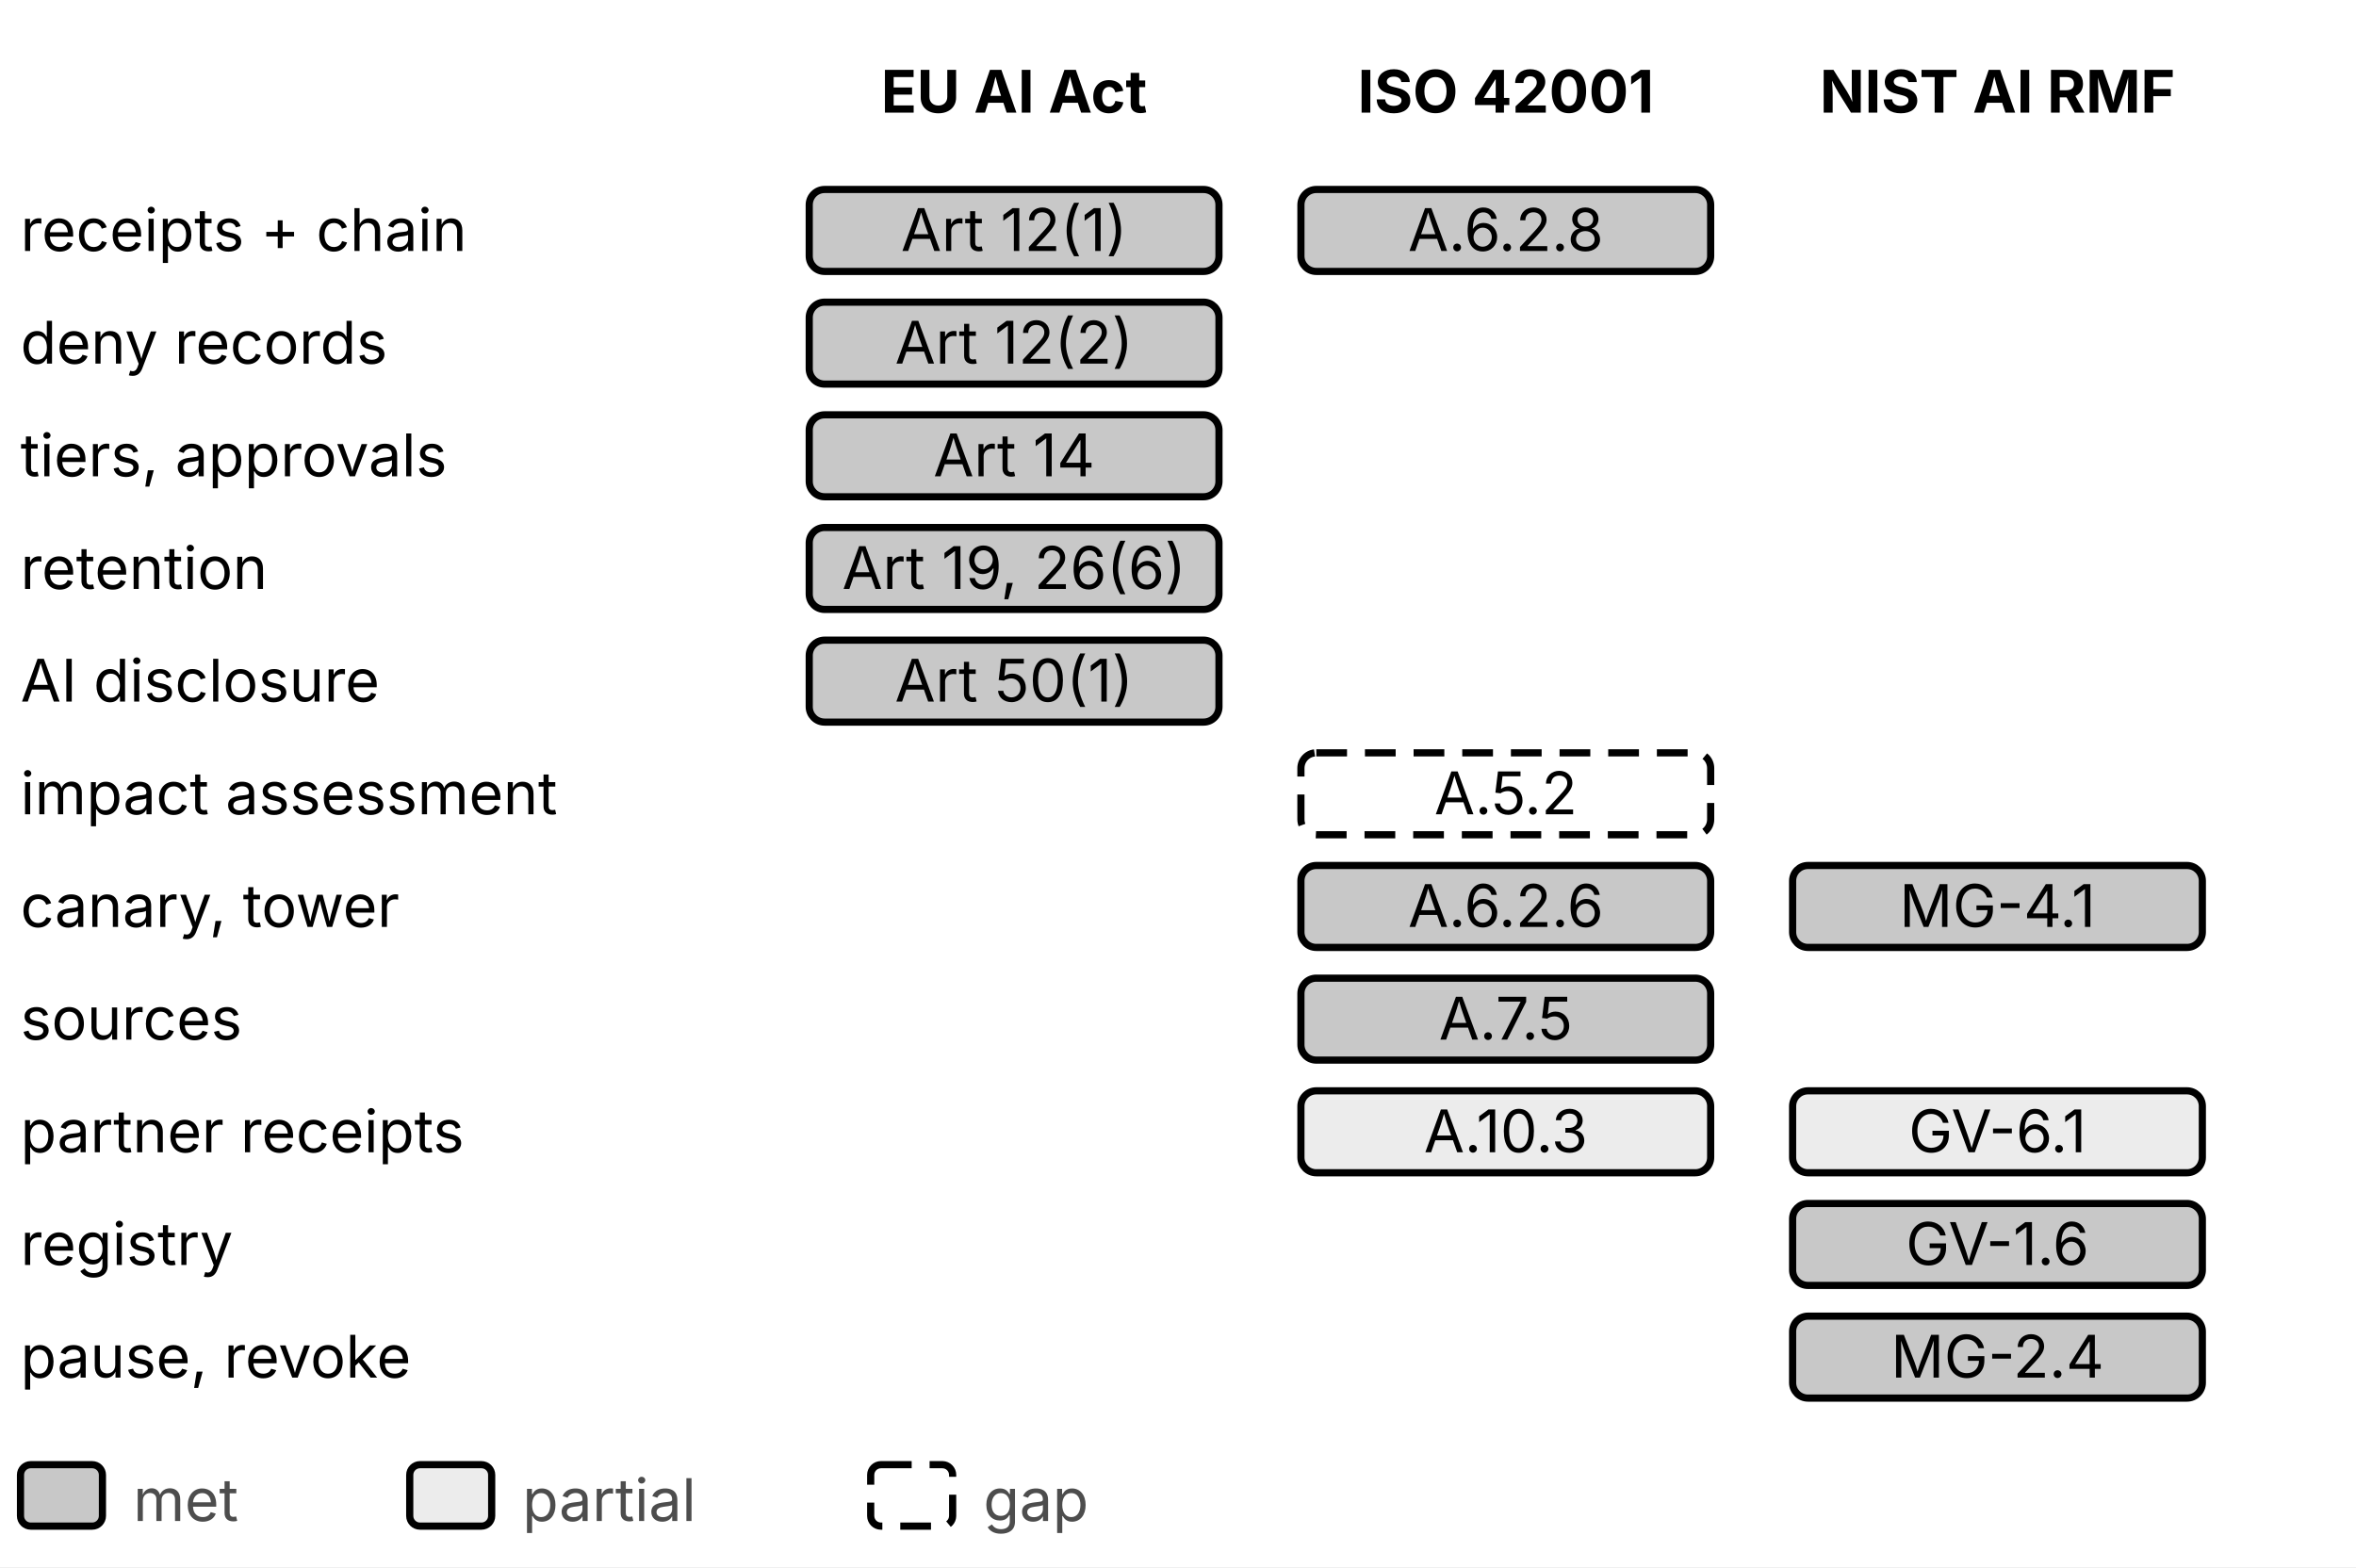
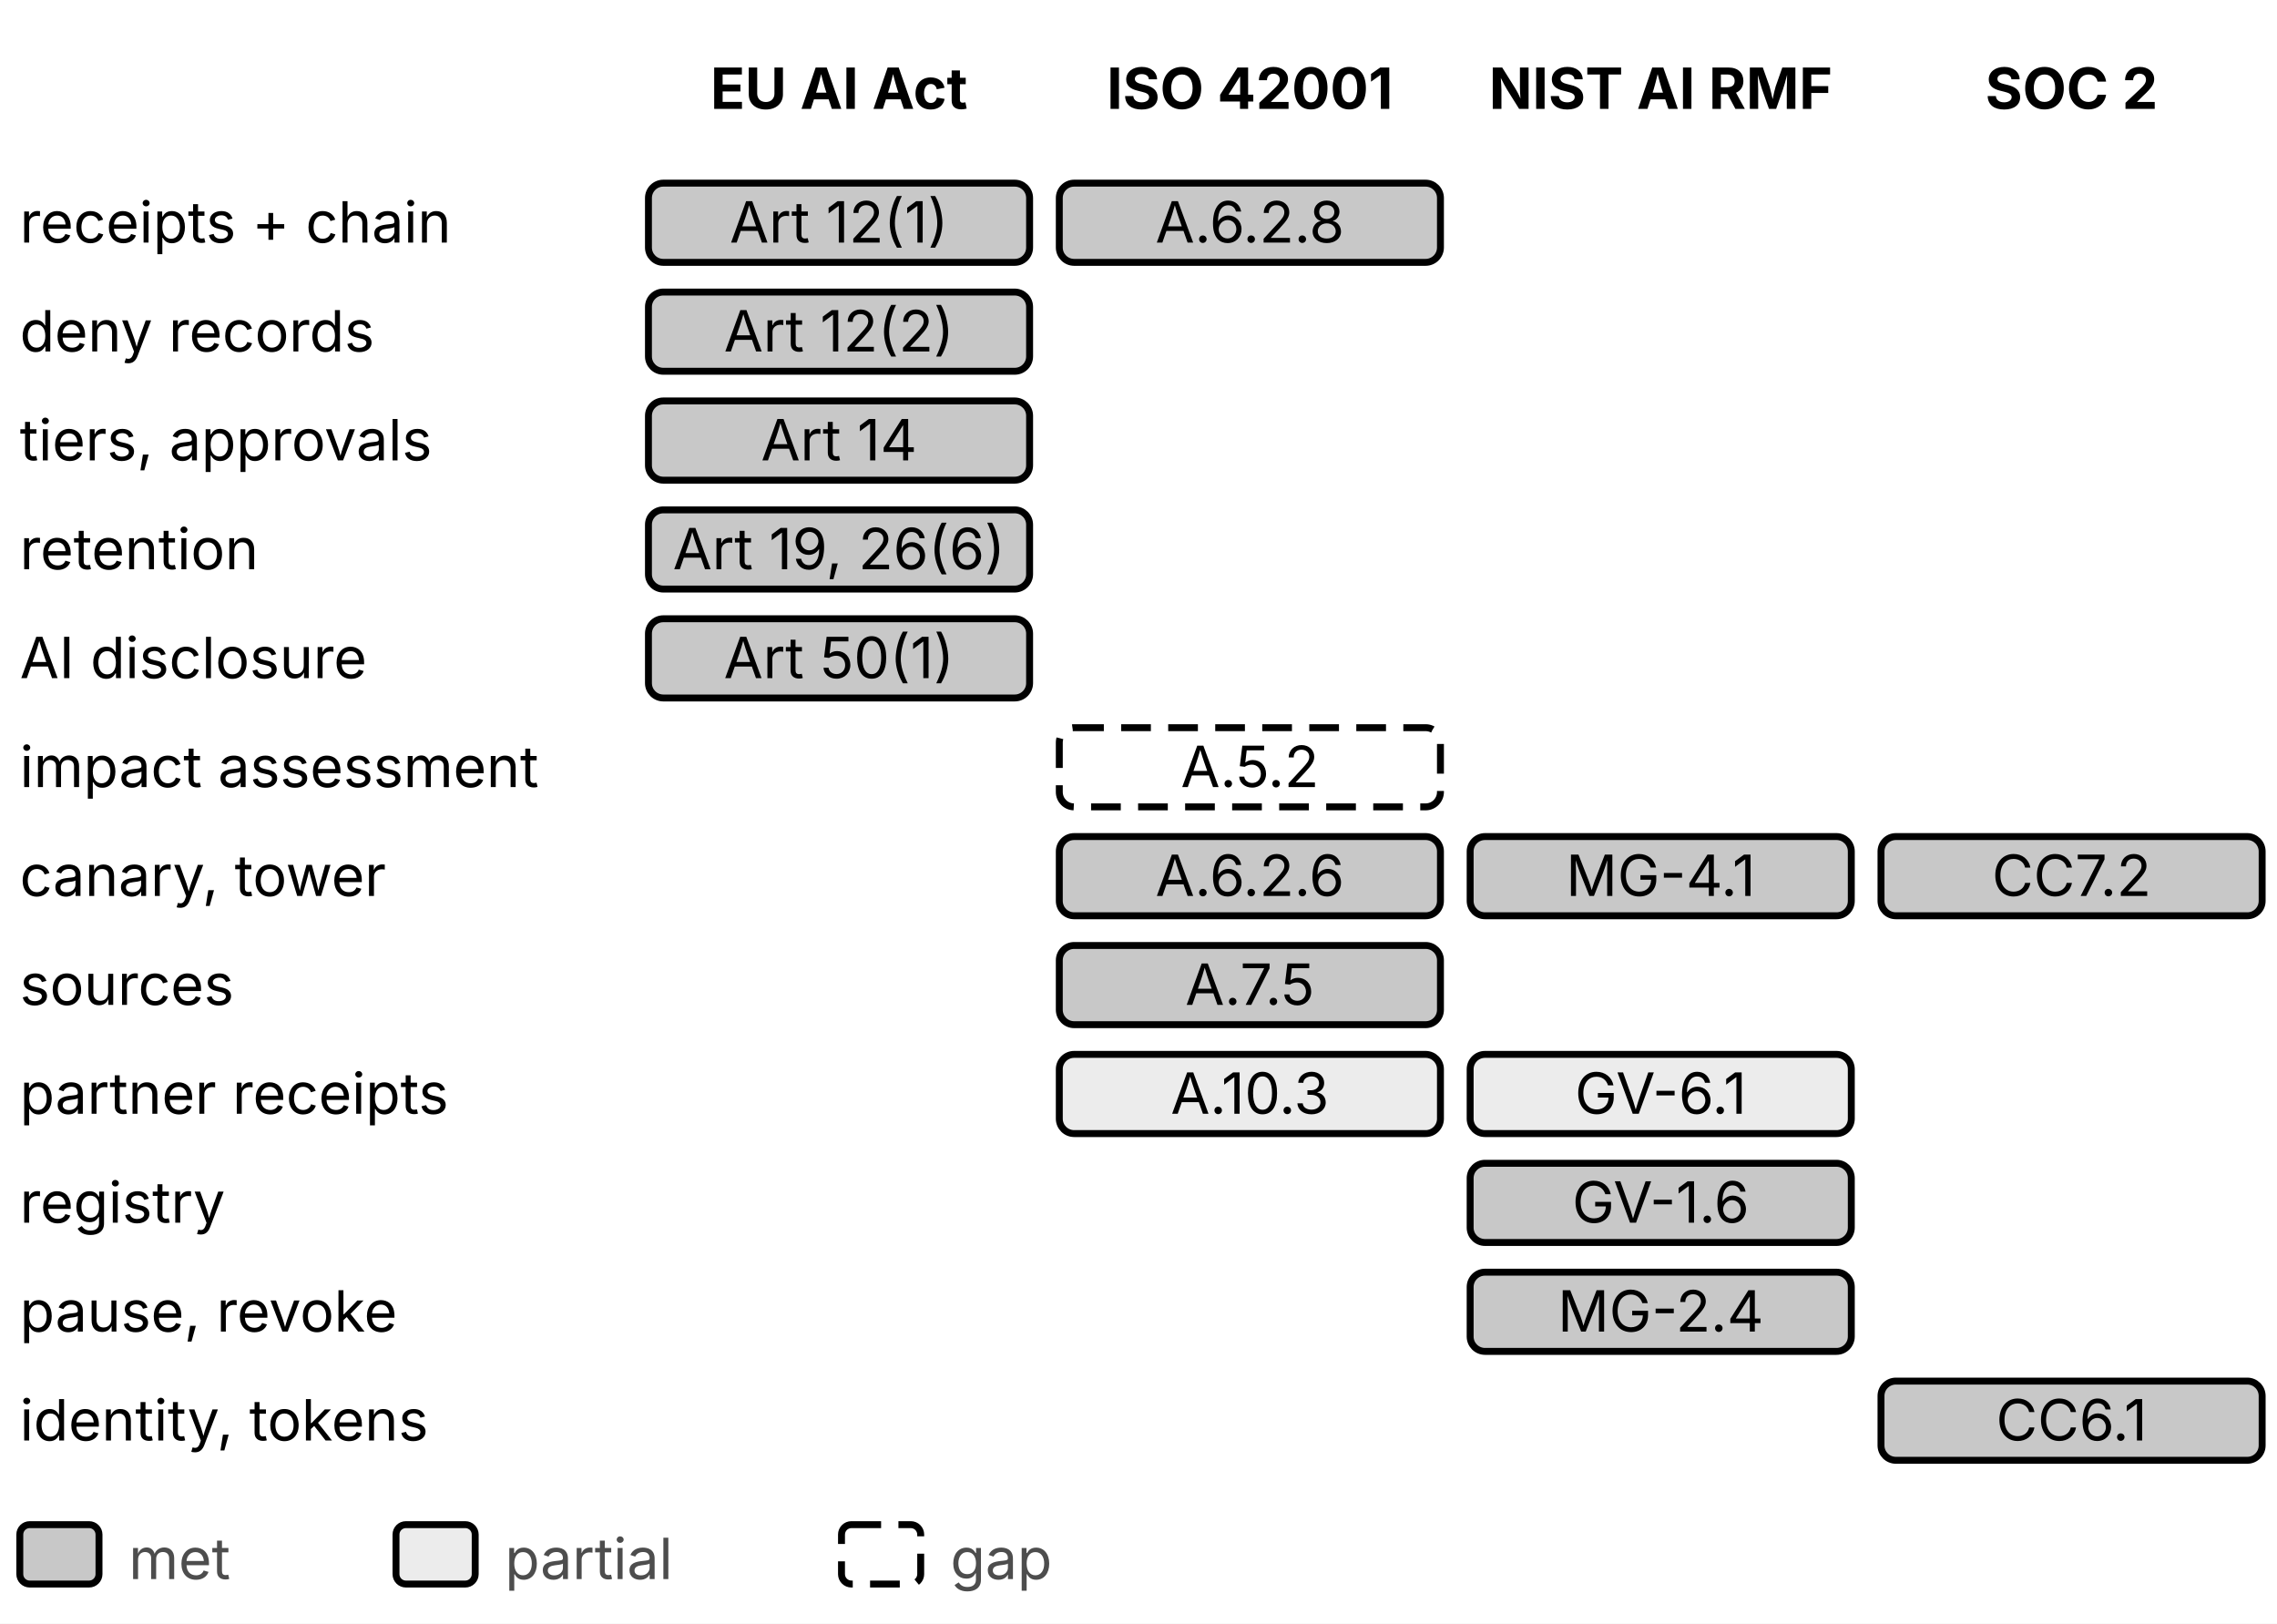
- <svg xmlns="http://www.w3.org/2000/svg" width="4.6in" height="3.06in" viewBox="0 0 460 306">
+ <svg xmlns="http://www.w3.org/2000/svg" width="4.6in" height="3.28in" viewBox="0 0 460 328">
  <defs>
    <marker id="call" viewBox="0 0 10 10" refX="9" refY="5" markerWidth="7" markerHeight="7" orient="auto-start-reverse">
      <path d="M0,0 L10,5 L0,10 z" fill="#000000" />
    </marker>
    <marker id="trace" viewBox="0 0 10 10" refX="9" refY="5" markerWidth="8" markerHeight="8" orient="auto-start-reverse">
      <path d="M1,1 L9,5 L1,9" fill="none" stroke="#000000" stroke-width="1.3" />
    </marker>
  </defs>
-   <rect width="460" height="306" fill="#ffffff" />
-   <text x="198.0" y="22.0" font-family="Inter, 'DejaVu Sans', sans-serif" font-size="11.5" font-weight="700" text-anchor="middle" fill="#000000">EU AI Act</text>
-   <text x="294.0" y="22.0" font-family="Inter, 'DejaVu Sans', sans-serif" font-size="11.5" font-weight="700" text-anchor="middle" fill="#000000">ISO 42001</text>
-   <text x="390.0" y="22.0" font-family="Inter, 'DejaVu Sans', sans-serif" font-size="11.5" font-weight="700" text-anchor="middle" fill="#000000">NIST AI RMF</text>
+   <rect width="460" height="328" fill="#ffffff" />
+   <text x="169.5" y="22.0" font-family="Inter, 'DejaVu Sans', sans-serif" font-size="11.5" font-weight="700" text-anchor="middle" fill="#000000">EU AI Act</text>
+   <text x="252.5" y="22.0" font-family="Inter, 'DejaVu Sans', sans-serif" font-size="11.5" font-weight="700" text-anchor="middle" fill="#000000">ISO 42001</text>
+   <text x="335.5" y="22.0" font-family="Inter, 'DejaVu Sans', sans-serif" font-size="11.5" font-weight="700" text-anchor="middle" fill="#000000">NIST AI RMF</text>
+   <text x="418.5" y="22.0" font-family="Inter, 'DejaVu Sans', sans-serif" font-size="11.5" font-weight="700" text-anchor="middle" fill="#000000">SOC 2</text>
  <text x="4" y="49.0" font-family="Inter, 'DejaVu Sans', sans-serif" font-size="11.5" font-weight="400" text-anchor="start" fill="#000000">receipts + chain</text>
-   <rect x="158" y="37" width="80" height="16" rx="3" fill="#c8c8c8" stroke="#000000" stroke-width="1.4" />
-   <text x="198.0" y="49.0" font-family="Inter, 'DejaVu Sans', sans-serif" font-size="11.5" font-weight="400" text-anchor="middle" fill="#000000">Art 12(1)</text>
-   <rect x="254" y="37" width="80" height="16" rx="3" fill="#c8c8c8" stroke="#000000" stroke-width="1.4" />
-   <text x="294.0" y="49.0" font-family="Inter, 'DejaVu Sans', sans-serif" font-size="11.5" font-weight="400" text-anchor="middle" fill="#000000">A.6.2.8</text>
+   <rect x="131" y="37" width="77" height="16" rx="3" fill="#c8c8c8" stroke="#000000" stroke-width="1.4" />
+   <text x="169.5" y="49.0" font-family="Inter, 'DejaVu Sans', sans-serif" font-size="11.5" font-weight="400" text-anchor="middle" fill="#000000">Art 12(1)</text>
+   <rect x="214" y="37" width="77" height="16" rx="3" fill="#c8c8c8" stroke="#000000" stroke-width="1.4" />
+   <text x="252.5" y="49.0" font-family="Inter, 'DejaVu Sans', sans-serif" font-size="11.5" font-weight="400" text-anchor="middle" fill="#000000">A.6.2.8</text>
  <text x="4" y="71.0" font-family="Inter, 'DejaVu Sans', sans-serif" font-size="11.5" font-weight="400" text-anchor="start" fill="#000000">deny records</text>
-   <rect x="158" y="59" width="80" height="16" rx="3" fill="#c8c8c8" stroke="#000000" stroke-width="1.4" />
-   <text x="198.0" y="71.0" font-family="Inter, 'DejaVu Sans', sans-serif" font-size="11.5" font-weight="400" text-anchor="middle" fill="#000000">Art 12(2)</text>
+   <rect x="131" y="59" width="77" height="16" rx="3" fill="#c8c8c8" stroke="#000000" stroke-width="1.4" />
+   <text x="169.5" y="71.0" font-family="Inter, 'DejaVu Sans', sans-serif" font-size="11.5" font-weight="400" text-anchor="middle" fill="#000000">Art 12(2)</text>
  <text x="4" y="93.0" font-family="Inter, 'DejaVu Sans', sans-serif" font-size="11.5" font-weight="400" text-anchor="start" fill="#000000">tiers, approvals</text>
-   <rect x="158" y="81" width="80" height="16" rx="3" fill="#c8c8c8" stroke="#000000" stroke-width="1.4" />
-   <text x="198.0" y="93.0" font-family="Inter, 'DejaVu Sans', sans-serif" font-size="11.5" font-weight="400" text-anchor="middle" fill="#000000">Art 14</text>
+   <rect x="131" y="81" width="77" height="16" rx="3" fill="#c8c8c8" stroke="#000000" stroke-width="1.4" />
+   <text x="169.5" y="93.0" font-family="Inter, 'DejaVu Sans', sans-serif" font-size="11.5" font-weight="400" text-anchor="middle" fill="#000000">Art 14</text>
  <text x="4" y="115.0" font-family="Inter, 'DejaVu Sans', sans-serif" font-size="11.5" font-weight="400" text-anchor="start" fill="#000000">retention</text>
-   <rect x="158" y="103" width="80" height="16" rx="3" fill="#c8c8c8" stroke="#000000" stroke-width="1.4" />
-   <text x="198.0" y="115.0" font-family="Inter, 'DejaVu Sans', sans-serif" font-size="11.5" font-weight="400" text-anchor="middle" fill="#000000">Art 19, 26(6)</text>
+   <rect x="131" y="103" width="77" height="16" rx="3" fill="#c8c8c8" stroke="#000000" stroke-width="1.4" />
+   <text x="169.5" y="115.0" font-family="Inter, 'DejaVu Sans', sans-serif" font-size="11.5" font-weight="400" text-anchor="middle" fill="#000000">Art 19, 26(6)</text>
  <text x="4" y="137.0" font-family="Inter, 'DejaVu Sans', sans-serif" font-size="11.5" font-weight="400" text-anchor="start" fill="#000000">AI disclosure</text>
-   <rect x="158" y="125" width="80" height="16" rx="3" fill="#c8c8c8" stroke="#000000" stroke-width="1.4" />
-   <text x="198.0" y="137.0" font-family="Inter, 'DejaVu Sans', sans-serif" font-size="11.5" font-weight="400" text-anchor="middle" fill="#000000">Art 50(1)</text>
+   <rect x="131" y="125" width="77" height="16" rx="3" fill="#c8c8c8" stroke="#000000" stroke-width="1.4" />
+   <text x="169.5" y="137.0" font-family="Inter, 'DejaVu Sans', sans-serif" font-size="11.5" font-weight="400" text-anchor="middle" fill="#000000">Art 50(1)</text>
  <text x="4" y="159.0" font-family="Inter, 'DejaVu Sans', sans-serif" font-size="11.5" font-weight="400" text-anchor="start" fill="#000000">impact assessment</text>
-   <rect x="254" y="147" width="80" height="16" rx="3" fill="#fff" stroke="#000000" stroke-width="1.4" stroke-dasharray="6 3.5" />
-   <text x="294.0" y="159.0" font-family="Inter, 'DejaVu Sans', sans-serif" font-size="11.5" font-weight="400" text-anchor="middle" fill="#000000">A.5.2</text>
+   <rect x="214" y="147" width="77" height="16" rx="3" fill="#fff" stroke="#000000" stroke-width="1.4" stroke-dasharray="6 3.5" />
+   <text x="252.5" y="159.0" font-family="Inter, 'DejaVu Sans', sans-serif" font-size="11.5" font-weight="400" text-anchor="middle" fill="#000000">A.5.2</text>
  <text x="4" y="181.0" font-family="Inter, 'DejaVu Sans', sans-serif" font-size="11.5" font-weight="400" text-anchor="start" fill="#000000">canary, tower</text>
-   <rect x="254" y="169" width="80" height="16" rx="3" fill="#c8c8c8" stroke="#000000" stroke-width="1.4" />
-   <text x="294.0" y="181.0" font-family="Inter, 'DejaVu Sans', sans-serif" font-size="11.5" font-weight="400" text-anchor="middle" fill="#000000">A.6.2.6</text>
-   <rect x="350" y="169" width="80" height="16" rx="3" fill="#c8c8c8" stroke="#000000" stroke-width="1.4" />
-   <text x="390.0" y="181.0" font-family="Inter, 'DejaVu Sans', sans-serif" font-size="11.5" font-weight="400" text-anchor="middle" fill="#000000">MG-4.1</text>
+   <rect x="214" y="169" width="77" height="16" rx="3" fill="#c8c8c8" stroke="#000000" stroke-width="1.4" />
+   <text x="252.5" y="181.0" font-family="Inter, 'DejaVu Sans', sans-serif" font-size="11.5" font-weight="400" text-anchor="middle" fill="#000000">A.6.2.6</text>
+   <rect x="297" y="169" width="77" height="16" rx="3" fill="#c8c8c8" stroke="#000000" stroke-width="1.4" />
+   <text x="335.5" y="181.0" font-family="Inter, 'DejaVu Sans', sans-serif" font-size="11.5" font-weight="400" text-anchor="middle" fill="#000000">MG-4.1</text>
+   <rect x="380" y="169" width="77" height="16" rx="3" fill="#c8c8c8" stroke="#000000" stroke-width="1.4" />
+   <text x="418.5" y="181.0" font-family="Inter, 'DejaVu Sans', sans-serif" font-size="11.5" font-weight="400" text-anchor="middle" fill="#000000">CC7.2</text>
  <text x="4" y="203.0" font-family="Inter, 'DejaVu Sans', sans-serif" font-size="11.5" font-weight="400" text-anchor="start" fill="#000000">sources</text>
-   <rect x="254" y="191" width="80" height="16" rx="3" fill="#c8c8c8" stroke="#000000" stroke-width="1.4" />
-   <text x="294.0" y="203.0" font-family="Inter, 'DejaVu Sans', sans-serif" font-size="11.5" font-weight="400" text-anchor="middle" fill="#000000">A.7.5</text>
+   <rect x="214" y="191" width="77" height="16" rx="3" fill="#c8c8c8" stroke="#000000" stroke-width="1.4" />
+   <text x="252.5" y="203.0" font-family="Inter, 'DejaVu Sans', sans-serif" font-size="11.5" font-weight="400" text-anchor="middle" fill="#000000">A.7.5</text>
  <text x="4" y="225.0" font-family="Inter, 'DejaVu Sans', sans-serif" font-size="11.5" font-weight="400" text-anchor="start" fill="#000000">partner receipts</text>
-   <rect x="254" y="213" width="80" height="16" rx="3" fill="#ececec" stroke="#000000" stroke-width="1.4" />
-   <text x="294.0" y="225.0" font-family="Inter, 'DejaVu Sans', sans-serif" font-size="11.5" font-weight="400" text-anchor="middle" fill="#000000">A.10.3</text>
-   <rect x="350" y="213" width="80" height="16" rx="3" fill="#ececec" stroke="#000000" stroke-width="1.4" />
-   <text x="390.0" y="225.0" font-family="Inter, 'DejaVu Sans', sans-serif" font-size="11.5" font-weight="400" text-anchor="middle" fill="#000000">GV-6.1</text>
+   <rect x="214" y="213" width="77" height="16" rx="3" fill="#ececec" stroke="#000000" stroke-width="1.4" />
+   <text x="252.5" y="225.0" font-family="Inter, 'DejaVu Sans', sans-serif" font-size="11.5" font-weight="400" text-anchor="middle" fill="#000000">A.10.3</text>
+   <rect x="297" y="213" width="77" height="16" rx="3" fill="#ececec" stroke="#000000" stroke-width="1.4" />
+   <text x="335.5" y="225.0" font-family="Inter, 'DejaVu Sans', sans-serif" font-size="11.5" font-weight="400" text-anchor="middle" fill="#000000">GV-6.1</text>
  <text x="4" y="247.0" font-family="Inter, 'DejaVu Sans', sans-serif" font-size="11.5" font-weight="400" text-anchor="start" fill="#000000">registry</text>
-   <rect x="350" y="235" width="80" height="16" rx="3" fill="#c8c8c8" stroke="#000000" stroke-width="1.4" />
-   <text x="390.0" y="247.0" font-family="Inter, 'DejaVu Sans', sans-serif" font-size="11.5" font-weight="400" text-anchor="middle" fill="#000000">GV-1.6</text>
+   <rect x="297" y="235" width="77" height="16" rx="3" fill="#c8c8c8" stroke="#000000" stroke-width="1.4" />
+   <text x="335.5" y="247.0" font-family="Inter, 'DejaVu Sans', sans-serif" font-size="11.5" font-weight="400" text-anchor="middle" fill="#000000">GV-1.6</text>
  <text x="4" y="269.0" font-family="Inter, 'DejaVu Sans', sans-serif" font-size="11.5" font-weight="400" text-anchor="start" fill="#000000">pause, revoke</text>
-   <rect x="350" y="257" width="80" height="16" rx="3" fill="#c8c8c8" stroke="#000000" stroke-width="1.4" />
-   <text x="390.0" y="269.0" font-family="Inter, 'DejaVu Sans', sans-serif" font-size="11.5" font-weight="400" text-anchor="middle" fill="#000000">MG-2.4</text>
-   <rect x="4" y="286" width="16" height="12" rx="2" fill="#c8c8c8" stroke="#000000" stroke-width="1.4" />
-   <text x="26" y="297.0" font-family="Inter, 'DejaVu Sans', sans-serif" font-size="11.5" font-weight="400" text-anchor="start" fill="#4d4d4d">met</text>
-   <rect x="80" y="286" width="16" height="12" rx="2" fill="#ececec" stroke="#000000" stroke-width="1.4" />
-   <text x="102" y="297.0" font-family="Inter, 'DejaVu Sans', sans-serif" font-size="11.5" font-weight="400" text-anchor="start" fill="#4d4d4d">partial</text>
-   <rect x="170" y="286" width="16" height="12" rx="2" fill="#ffffff" stroke="#000000" stroke-width="1.4" stroke-dasharray="6 3.5" />
-   <text x="192" y="297.0" font-family="Inter, 'DejaVu Sans', sans-serif" font-size="11.5" font-weight="400" text-anchor="start" fill="#4d4d4d">gap</text>
+   <rect x="297" y="257" width="77" height="16" rx="3" fill="#c8c8c8" stroke="#000000" stroke-width="1.4" />
+   <text x="335.5" y="269.0" font-family="Inter, 'DejaVu Sans', sans-serif" font-size="11.5" font-weight="400" text-anchor="middle" fill="#000000">MG-2.4</text>
+   <text x="4" y="291.0" font-family="Inter, 'DejaVu Sans', sans-serif" font-size="11.5" font-weight="400" text-anchor="start" fill="#000000">identity, tokens</text>
+   <rect x="380" y="279" width="77" height="16" rx="3" fill="#c8c8c8" stroke="#000000" stroke-width="1.4" />
+   <text x="418.5" y="291.0" font-family="Inter, 'DejaVu Sans', sans-serif" font-size="11.5" font-weight="400" text-anchor="middle" fill="#000000">CC6.1</text>
+   <rect x="4" y="308" width="16" height="12" rx="2" fill="#c8c8c8" stroke="#000000" stroke-width="1.4" />
+   <text x="26" y="319.0" font-family="Inter, 'DejaVu Sans', sans-serif" font-size="11.5" font-weight="400" text-anchor="start" fill="#4d4d4d">met</text>
+   <rect x="80" y="308" width="16" height="12" rx="2" fill="#ececec" stroke="#000000" stroke-width="1.4" />
+   <text x="102" y="319.0" font-family="Inter, 'DejaVu Sans', sans-serif" font-size="11.5" font-weight="400" text-anchor="start" fill="#4d4d4d">partial</text>
+   <rect x="170" y="308" width="16" height="12" rx="2" fill="#ffffff" stroke="#000000" stroke-width="1.4" stroke-dasharray="6 3.5" />
+   <text x="192" y="319.0" font-family="Inter, 'DejaVu Sans', sans-serif" font-size="11.5" font-weight="400" text-anchor="start" fill="#4d4d4d">gap</text>
</svg>
